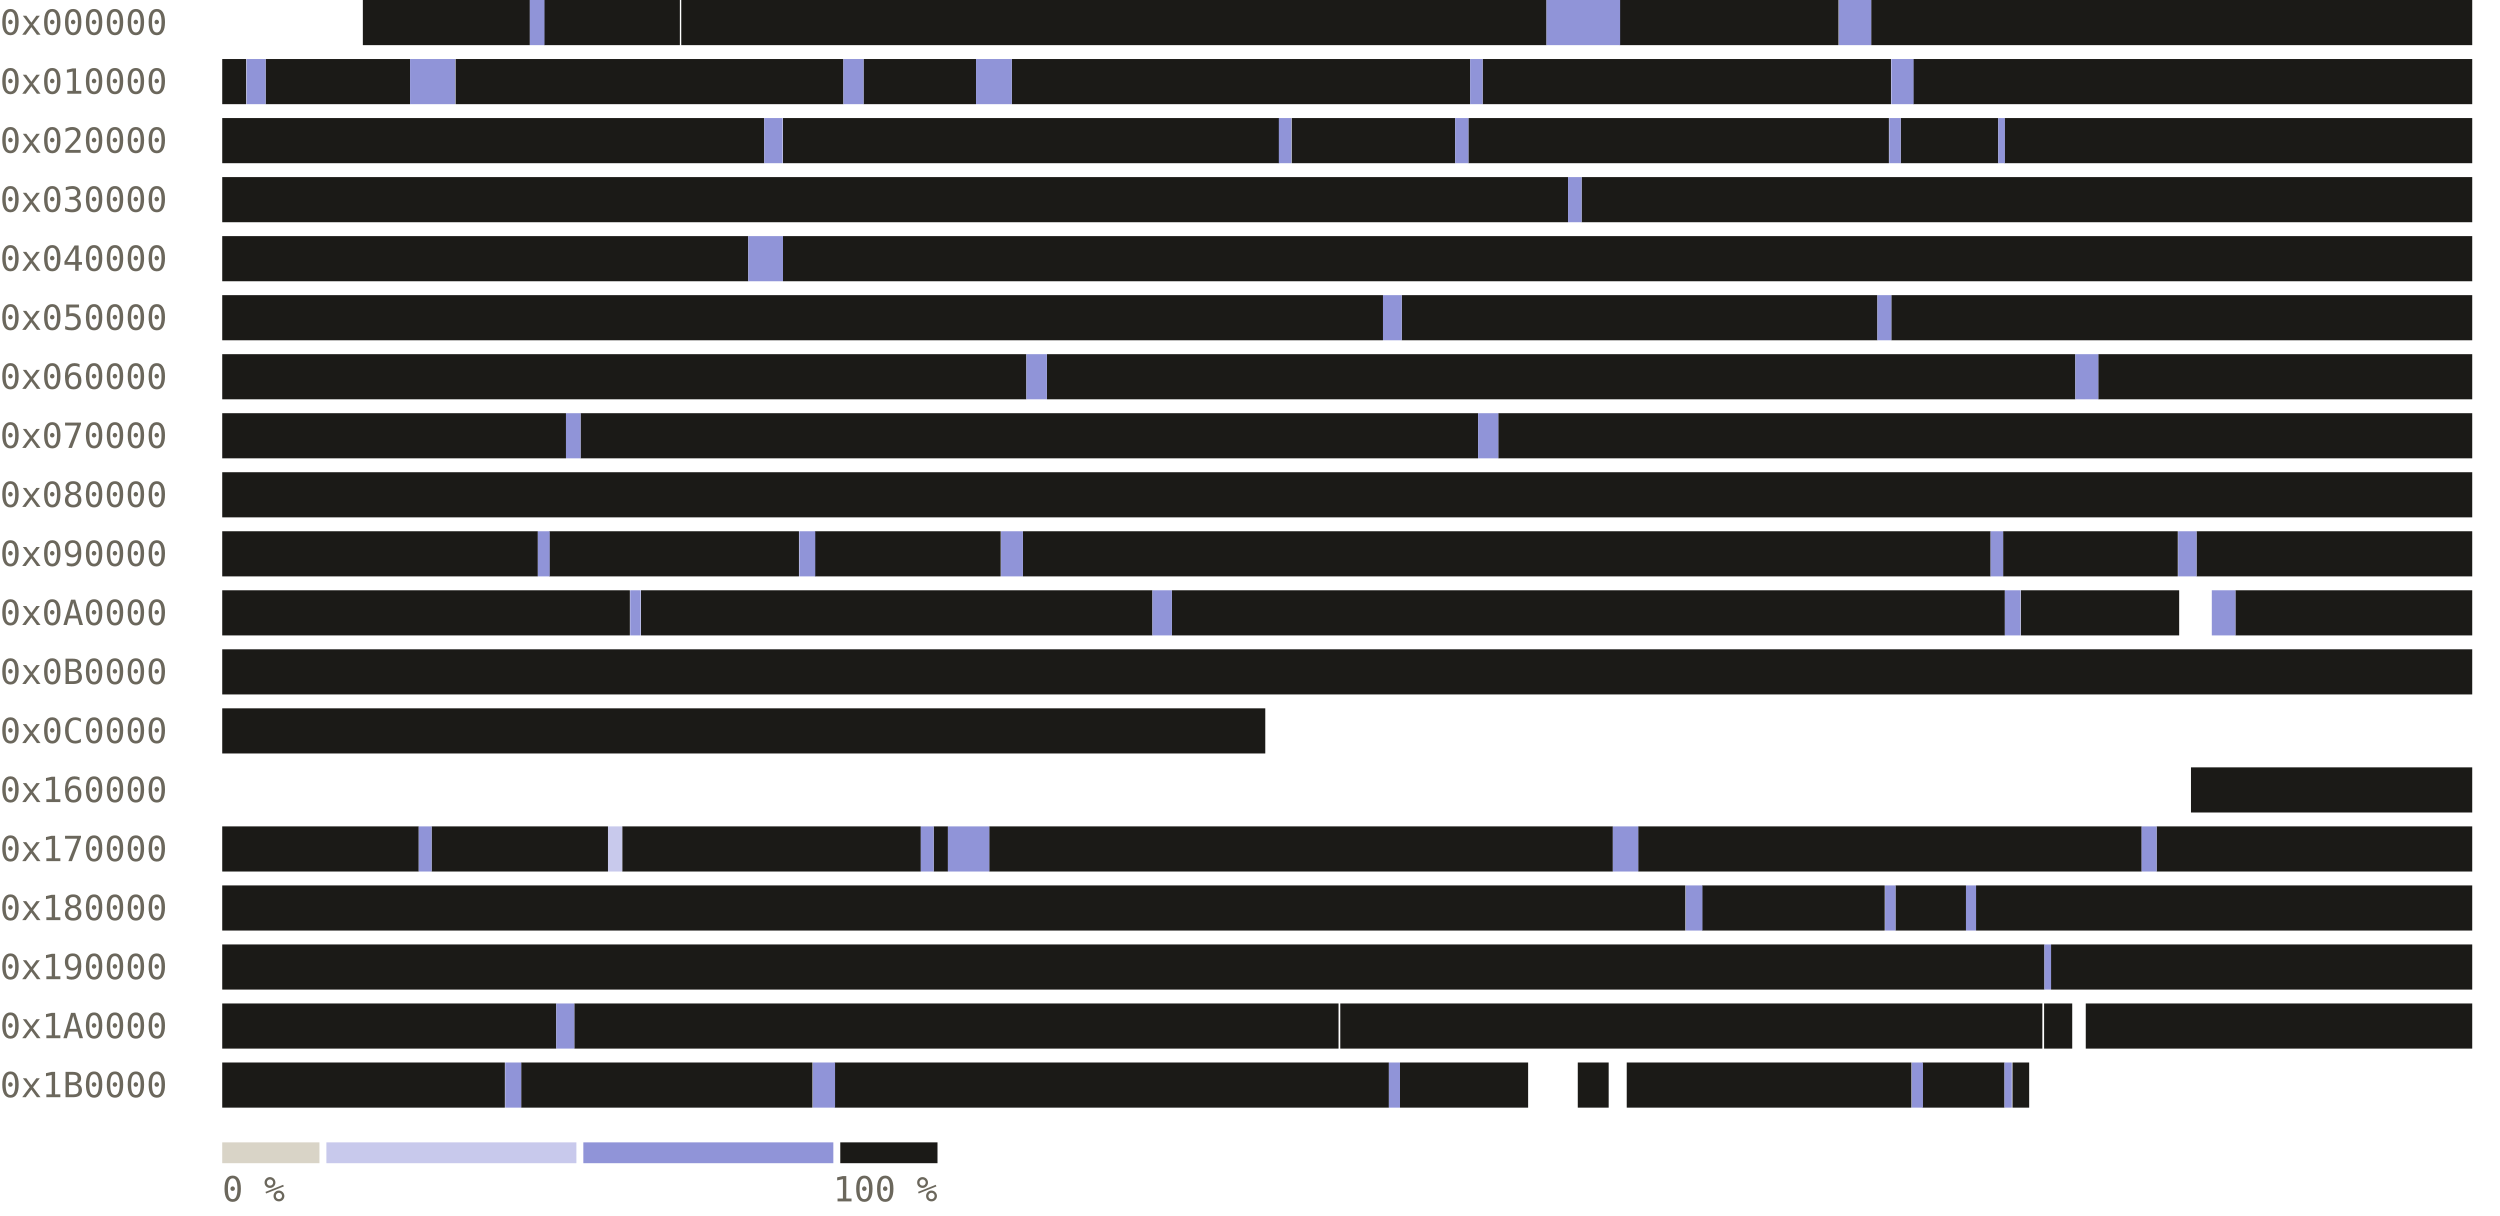
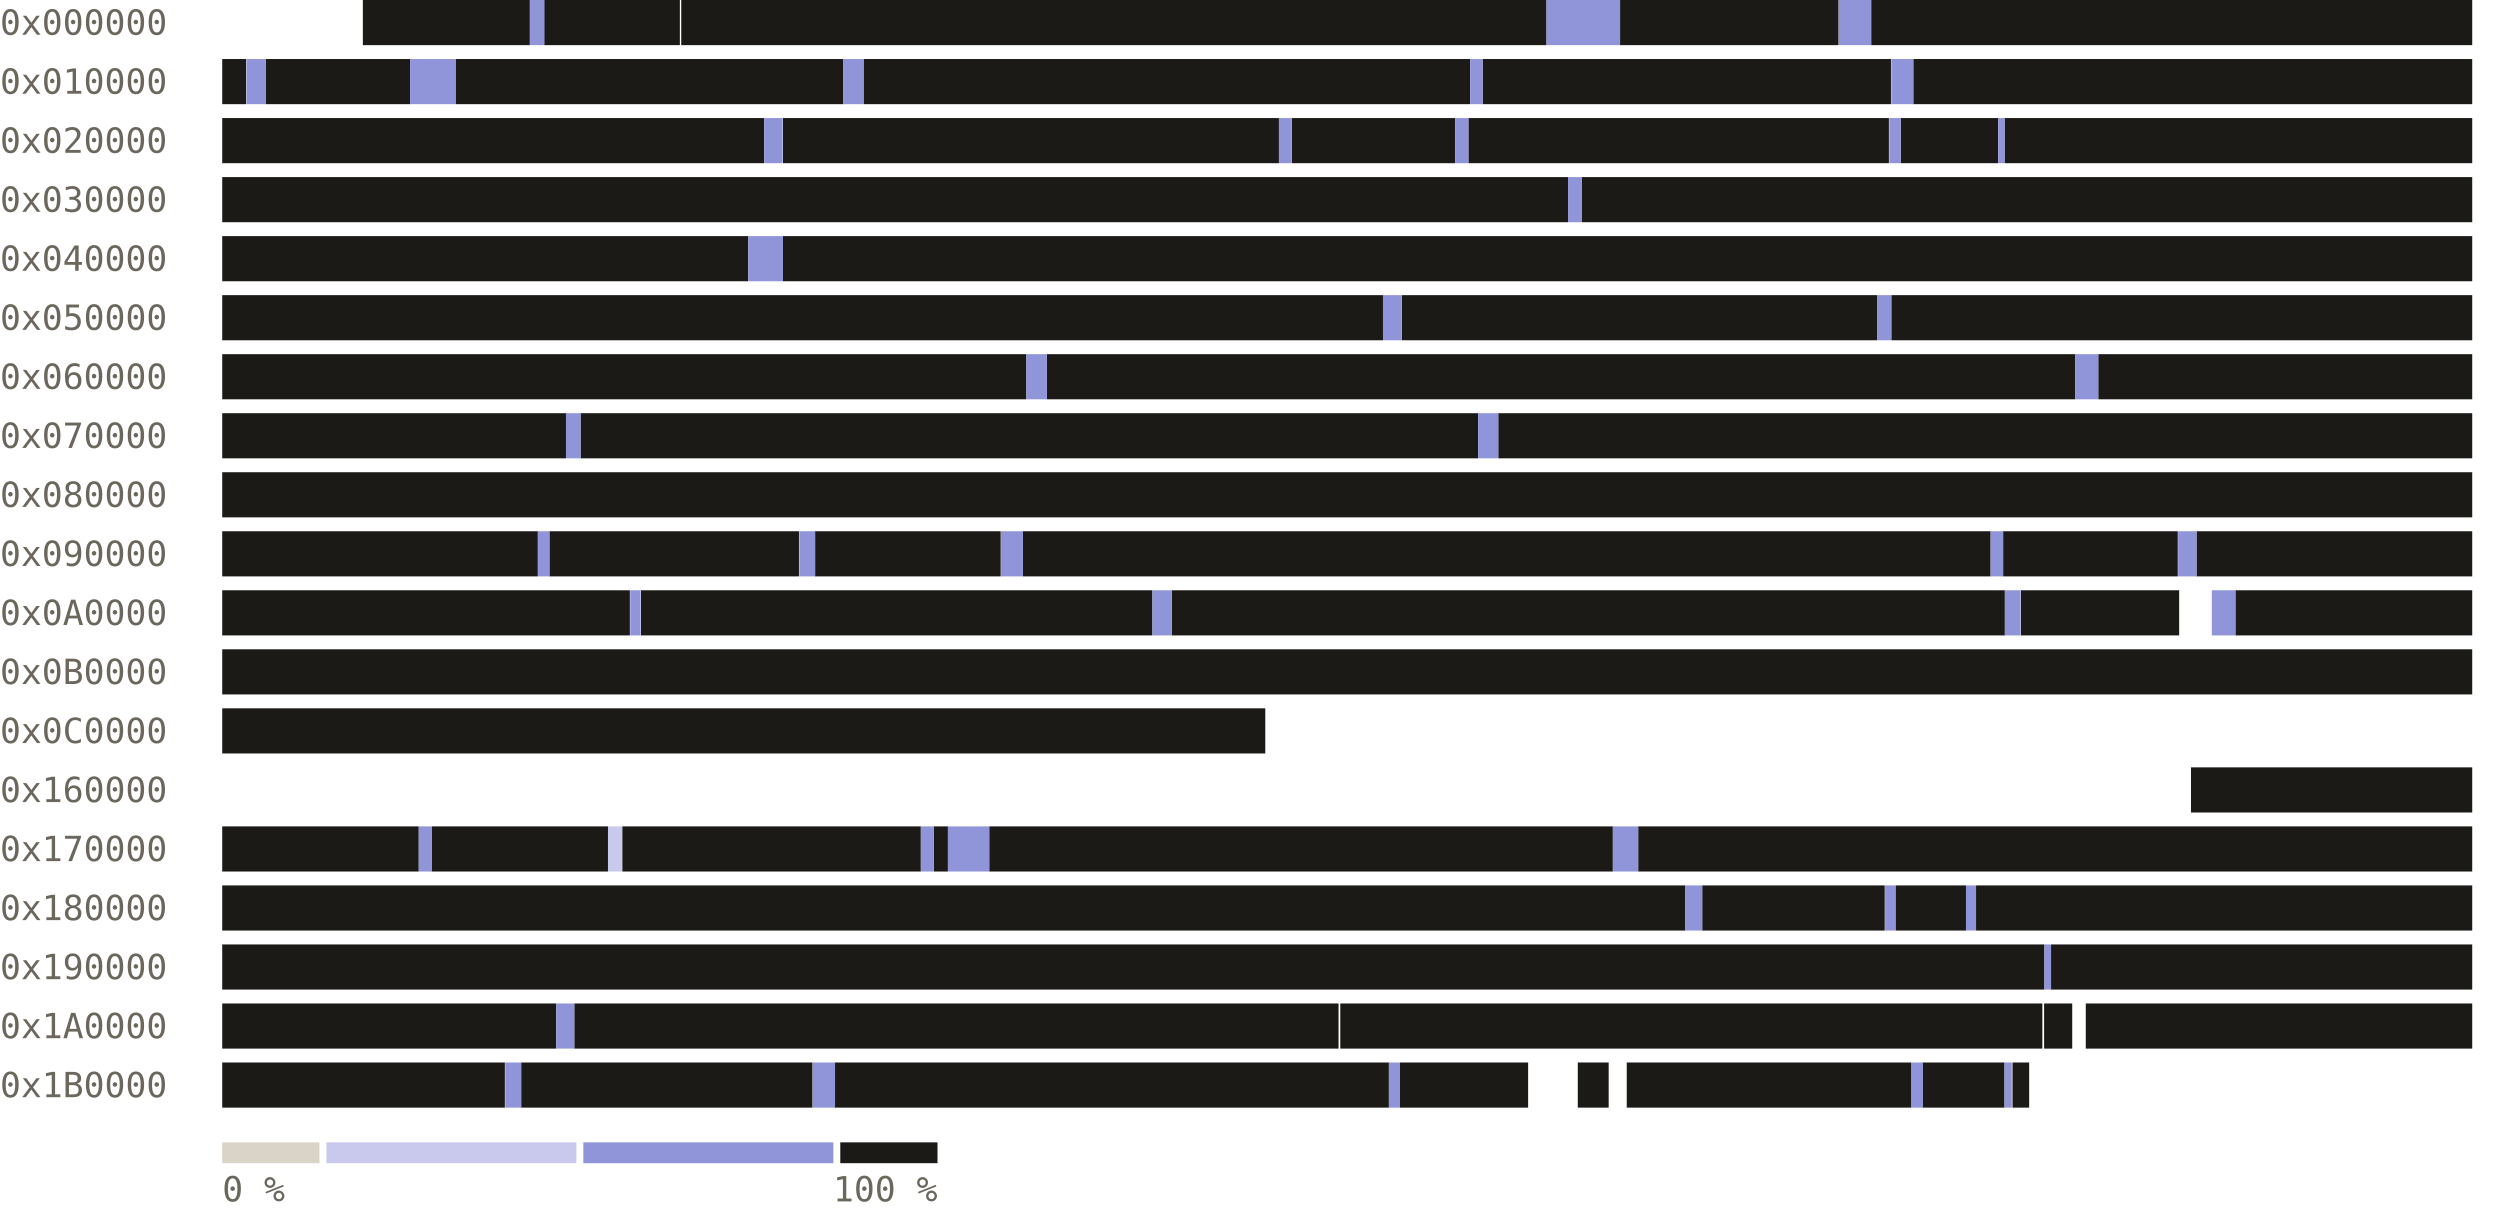
<svg xmlns="http://www.w3.org/2000/svg" viewBox="0 0 720 350" width="720" height="350">
  <style>text{font:10px monospace;fill:#6b675c}.q0{fill:#d9d4c7}.q1{fill:#e3e2f2}.q2{fill:#d6d6ef}.q3{fill:#c8c9ec}.q4{fill:#babce8}.q5{fill:#acafe4}.q6{fill:#9ea2df}.q7{fill:#9094d8}.q8{fill:#8186cf}.q9{fill:#7277c4}.q10{fill:#1b1a17}@media (prefers-color-scheme:dark){text{fill:#a8a293}.q0{fill:#4a463d}.q1{fill:#35375a}.q2{fill:#3c3f66}.q3{fill:#444772}.q4{fill:#4d517f}.q5{fill:#575b8c}.q6{fill:#62669a}.q7{fill:#6e72a8}.q8{fill:#7b7fb6}.q9{fill:#888cc4}.q10{fill:#d6d0bd}}</style>
  <text x="0" y="10">0x000000</text>
  <text x="0" y="27">0x010000</text>
  <text x="0" y="44">0x020000</text>
  <text x="0" y="61">0x030000</text>
  <text x="0" y="78">0x040000</text>
  <text x="0" y="95">0x050000</text>
  <text x="0" y="112">0x060000</text>
  <text x="0" y="129">0x070000</text>
  <text x="0" y="146">0x080000</text>
  <text x="0" y="163">0x090000</text>
  <text x="0" y="180">0x0A0000</text>
  <text x="0" y="197">0x0B0000</text>
  <text x="0" y="214">0x0C0000</text>
  <text x="0" y="231">0x160000</text>
  <text x="0" y="248">0x170000</text>
  <text x="0" y="265">0x180000</text>
  <text x="0" y="282">0x190000</text>
  <text x="0" y="299">0x1A0000</text>
  <text x="0" y="316">0x1B0000</text>
-   <path class="q10" d="M104.5 0h48.1v13h-48.1zM156.7 0h39.1v13h-39.1zM196.2 0h249.2v13h-249.2zM466.5 0h63v13h-63zM538.9 0h173.1v13h-173.1zM64 17h6.9v13h-6.9zM76.5 17h41.6v13h-41.6zM131.2 17h111.7v13h-111.7zM248.7 17h32.4v13h-32.4zM291.4 17h132v13h-132zM427 17h117.6v13h-117.6zM551 17h161v13h-161zM64 34h156.1v13h-156.1zM225.5 34h142.9v13h-142.9zM372 34h47.1v13h-47.1zM422.9 34h121.1v13h-121.1zM547.4 34h28.1v13h-28.1zM577.3 34h134.7v13h-134.7zM64 51h387.6v13h-387.6zM455.5 51h256.5v13h-256.5zM64 68h151.5v13h-151.5zM225.5 68h486.5v13h-486.5zM64 85h334.3v13h-334.3zM403.7 85h137v13h-137zM544.7 85h167.3v13h-167.3zM64 102h231.6v13h-231.6zM301.5 102h296.2v13h-296.2zM604.3 102h107.7v13h-107.7zM64 119h99v13h-99zM167.2 119h258.5v13h-258.5zM431.5 119h280.5v13h-280.5zM64 136h648v13h-648zM64 153h90.9v13h-90.9zM158.2 153h71.9v13h-71.9zM234.7 153h53.5v13h-53.5zM294.6 153h278.7v13h-278.7zM576.9 153h50.3v13h-50.3zM632.6 153h79.4v13h-79.4zM64 170h117.4v13h-117.4zM184.6 170h147.3v13h-147.3zM337.5 170h239.9v13h-239.9zM582 170h45.6v13h-45.6zM643.8 170h68.2v13h-68.2zM64 187h648v13h-648zM64 204h300.4v13h-300.4zM631 221h81v13h-81zM64 238h56.6v13h-56.6zM124.3 238h50.8v13h-50.8zM179.2 238h86v13h-86zM268.9 238h4.1v13h-4.1zM284.9 238h179.6v13h-179.6zM471.8 238h145v13h-145zM621.1 238h90.9v13h-90.9zM64 255h421.4v13h-421.4zM490.2 255h52.6v13h-52.6zM545.9 255h20.3v13h-20.3zM569.1 255h142.9v13h-142.9zM64 272h524.8v13h-524.8zM590.7 272h121.3v13h-121.3zM64 289h96.2v13h-96.2zM165.4 289h220.1v13h-220.1zM386 289h202.2v13h-202.2zM588.7 289h8.1v13h-8.1zM600.7 289h111.3v13h-111.3zM64 306h81.4v13h-81.4zM150.1 306h83.9v13h-83.9zM240.4 306h159.6v13h-159.6zM403.2 306h36.9v13h-36.9zM454.4 306h8.9v13h-8.9zM468.5 306h82v13h-82zM553.7 306h23.6v13h-23.6zM579.6 306h4.8v13h-4.8z" />
-   <path class="q7" d="M152.6 0h4.2v13h-4.2zM445.4 0h21.2v13h-21.2zM529.6 0h9.3v13h-9.3zM71 17h5.5v13h-5.5zM118.1 17h13v13h-13zM242.9 17h5.8v13h-5.8zM281.1 17h10.3v13h-10.3zM423.4 17h3.6v13h-3.6zM544.7 17h6.4v13h-6.4zM220.1 34h5.3v13h-5.3zM368.3 34h3.6v13h-3.6zM419.1 34h3.8v13h-3.8zM544.1 34h3.3v13h-3.3zM575.5 34h1.9v13h-1.9zM451.6 51h3.9v13h-3.9zM215.5 68h10v13h-10zM398.3 85h5.4v13h-5.4zM540.7 85h4v13h-4zM295.6 102h5.9v13h-5.9zM597.7 102h6.6v13h-6.6zM163 119h4.2v13h-4.2zM425.7 119h5.8v13h-5.8zM154.9 153h3.4v13h-3.4zM230.2 153h4.6v13h-4.6zM288.3 153h6.3v13h-6.3zM573.3 153h3.6v13h-3.6zM627.3 153h5.3v13h-5.3zM181.5 170h3v13h-3zM331.9 170h5.6v13h-5.6zM577.4 170h4.5v13h-4.5zM637 170h6.8v13h-6.8zM120.6 238h3.7v13h-3.7zM265.2 238h3.7v13h-3.7zM273 238h11.9v13h-11.9zM464.5 238h7.3v13h-7.3zM616.8 238h4.3v13h-4.3zM485.5 255h4.8v13h-4.8zM542.9 255h3v13h-3zM566.2 255h2.9v13h-2.9zM588.8 272h1.9v13h-1.9zM160.2 289h5.2v13h-5.2zM145.5 306h4.6v13h-4.6zM234.1 306h6.4v13h-6.4zM400 306h3.2v13h-3.2zM550.6 306h3.2v13h-3.2zM577.3 306h2.1v13h-2.1z" />
+   <path class="q10" d="M104.5 0h48.1v13h-48.1zM156.7 0h39.1v13h-39.1zM196.2 0h249.2v13h-249.2zM466.5 0h63v13h-63zM538.9 0h173.1v13h-173.1zM64 17h6.9v13h-6.9zM76.5 17h41.6v13h-41.6zM131.2 17h111.7v13h-111.7zM248.7 17h174.7v13h-174.7zM427 17h117.6v13h-117.6zM551 17h161v13h-161zM64 34h156.1v13h-156.1zM225.5 34h142.9v13h-142.9zM372 34h47.1v13h-47.1zM422.9 34h121.1v13h-121.1zM547.4 34h28.1v13h-28.1zM577.3 34h134.7v13h-134.7zM64 51h387.6v13h-387.6zM455.5 51h256.5v13h-256.5zM64 68h151.5v13h-151.5zM225.5 68h486.5v13h-486.5zM64 85h334.3v13h-334.3zM403.7 85h137v13h-137zM544.7 85h167.3v13h-167.3zM64 102h231.6v13h-231.6zM301.5 102h296.2v13h-296.2zM604.3 102h107.7v13h-107.7zM64 119h99v13h-99zM167.2 119h258.5v13h-258.5zM431.5 119h280.5v13h-280.5zM64 136h648v13h-648zM64 153h90.9v13h-90.9zM158.2 153h71.9v13h-71.9zM234.7 153h53.5v13h-53.5zM294.6 153h278.7v13h-278.7zM576.9 153h50.3v13h-50.3zM632.6 153h79.4v13h-79.4zM64 170h117.4v13h-117.4zM184.6 170h147.3v13h-147.3zM337.5 170h239.9v13h-239.9zM582 170h45.6v13h-45.6zM643.8 170h68.2v13h-68.2zM64 187h648v13h-648zM64 204h300.4v13h-300.4zM631 221h81v13h-81zM64 238h56.6v13h-56.6zM124.3 238h50.8v13h-50.8zM179.2 238h86v13h-86zM268.9 238h4.1v13h-4.1zM284.9 238h179.6v13h-179.6zM471.8 238h240.2v13h-240.2zM64 255h421.4v13h-421.4zM490.2 255h52.6v13h-52.6zM545.9 255h20.3v13h-20.3zM569.1 255h142.9v13h-142.9zM64 272h524.8v13h-524.8zM590.7 272h121.3v13h-121.3zM64 289h96.2v13h-96.2zM165.4 289h220.1v13h-220.1zM386 289h202.2v13h-202.2zM588.7 289h8.1v13h-8.1zM600.7 289h111.3v13h-111.3zM64 306h81.4v13h-81.4zM150.1 306h83.9v13h-83.9zM240.4 306h159.6v13h-159.6zM403.2 306h36.9v13h-36.9zM454.4 306h8.9v13h-8.9zM468.5 306h82v13h-82zM553.7 306h23.6v13h-23.6zM579.6 306h4.8v13h-4.8z" />
+   <path class="q7" d="M152.6 0h4.2v13h-4.2zM445.4 0h21.2v13h-21.2zM529.6 0h9.3v13h-9.3zM71 17h5.5v13h-5.5zM118.1 17h13v13h-13zM242.9 17h5.8v13h-5.8zM423.4 17h3.6v13h-3.6zM544.7 17h6.4v13h-6.4zM220.1 34h5.3v13h-5.3zM368.3 34h3.6v13h-3.6zM419.1 34h3.8v13h-3.8zM544.1 34h3.3v13h-3.3zM575.5 34h1.9v13h-1.9zM451.6 51h3.9v13h-3.9zM215.5 68h10v13h-10zM398.3 85h5.4v13h-5.4zM540.7 85h4v13h-4zM295.6 102h5.9v13h-5.9zM597.7 102h6.6v13h-6.6zM163 119h4.2v13h-4.2zM425.7 119h5.8v13h-5.8zM154.9 153h3.4v13h-3.4zM230.2 153h4.6v13h-4.6zM288.3 153h6.3v13h-6.3zM573.3 153h3.6v13h-3.6zM627.3 153h5.3v13h-5.3zM181.5 170h3v13h-3zM331.9 170h5.6v13h-5.6zM577.4 170h4.5v13h-4.5zM637 170h6.8v13h-6.8zM120.6 238h3.7v13h-3.7zM265.2 238h3.7v13h-3.7zM273 238h11.9v13h-11.9zM464.5 238h7.3v13h-7.3zM485.5 255h4.8v13h-4.8zM542.9 255h3v13h-3zM566.2 255h2.9v13h-2.9zM588.8 272h1.9v13h-1.9zM160.2 289h5.2v13h-5.2zM145.5 306h4.6v13h-4.6zM234.1 306h6.4v13h-6.4zM400 306h3.2v13h-3.2zM550.6 306h3.2v13h-3.2zM577.3 306h2.1v13h-2.1z" />
  <path class="q3" d="M175.1 238h4.1v13h-4.1z" />
  <rect class="q0" x="64" y="329" width="28" height="6" />
  <rect class="q3" x="94" y="329" width="72" height="6" />
  <rect class="q7" x="168" y="329" width="72" height="6" />
  <rect class="q10" x="242" y="329" width="28" height="6" />
  <text x="64" y="346">0 %</text>
  <text x="270" y="346" text-anchor="end">100 %</text>
</svg>
